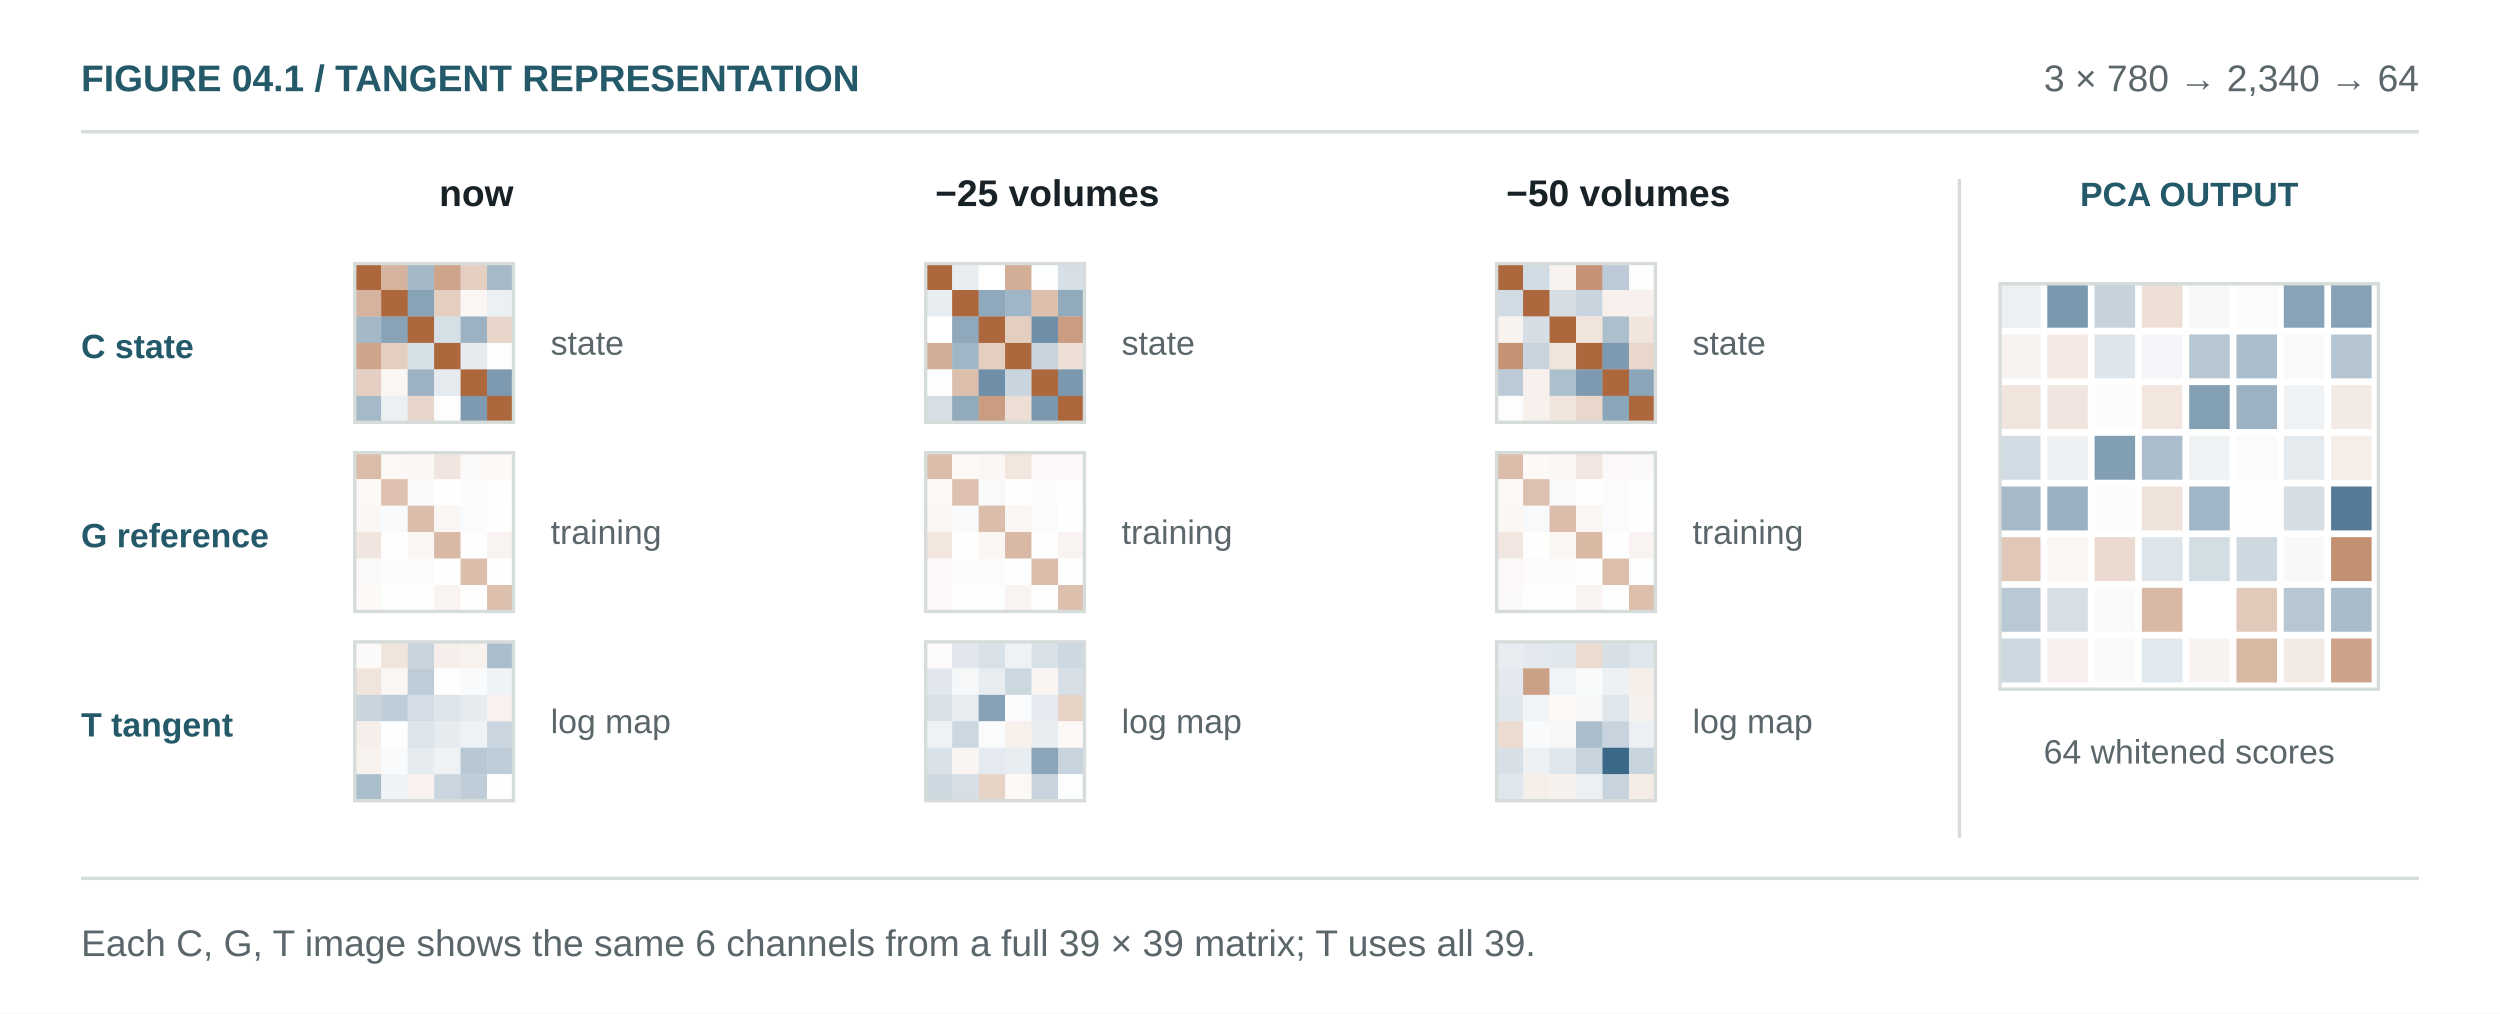
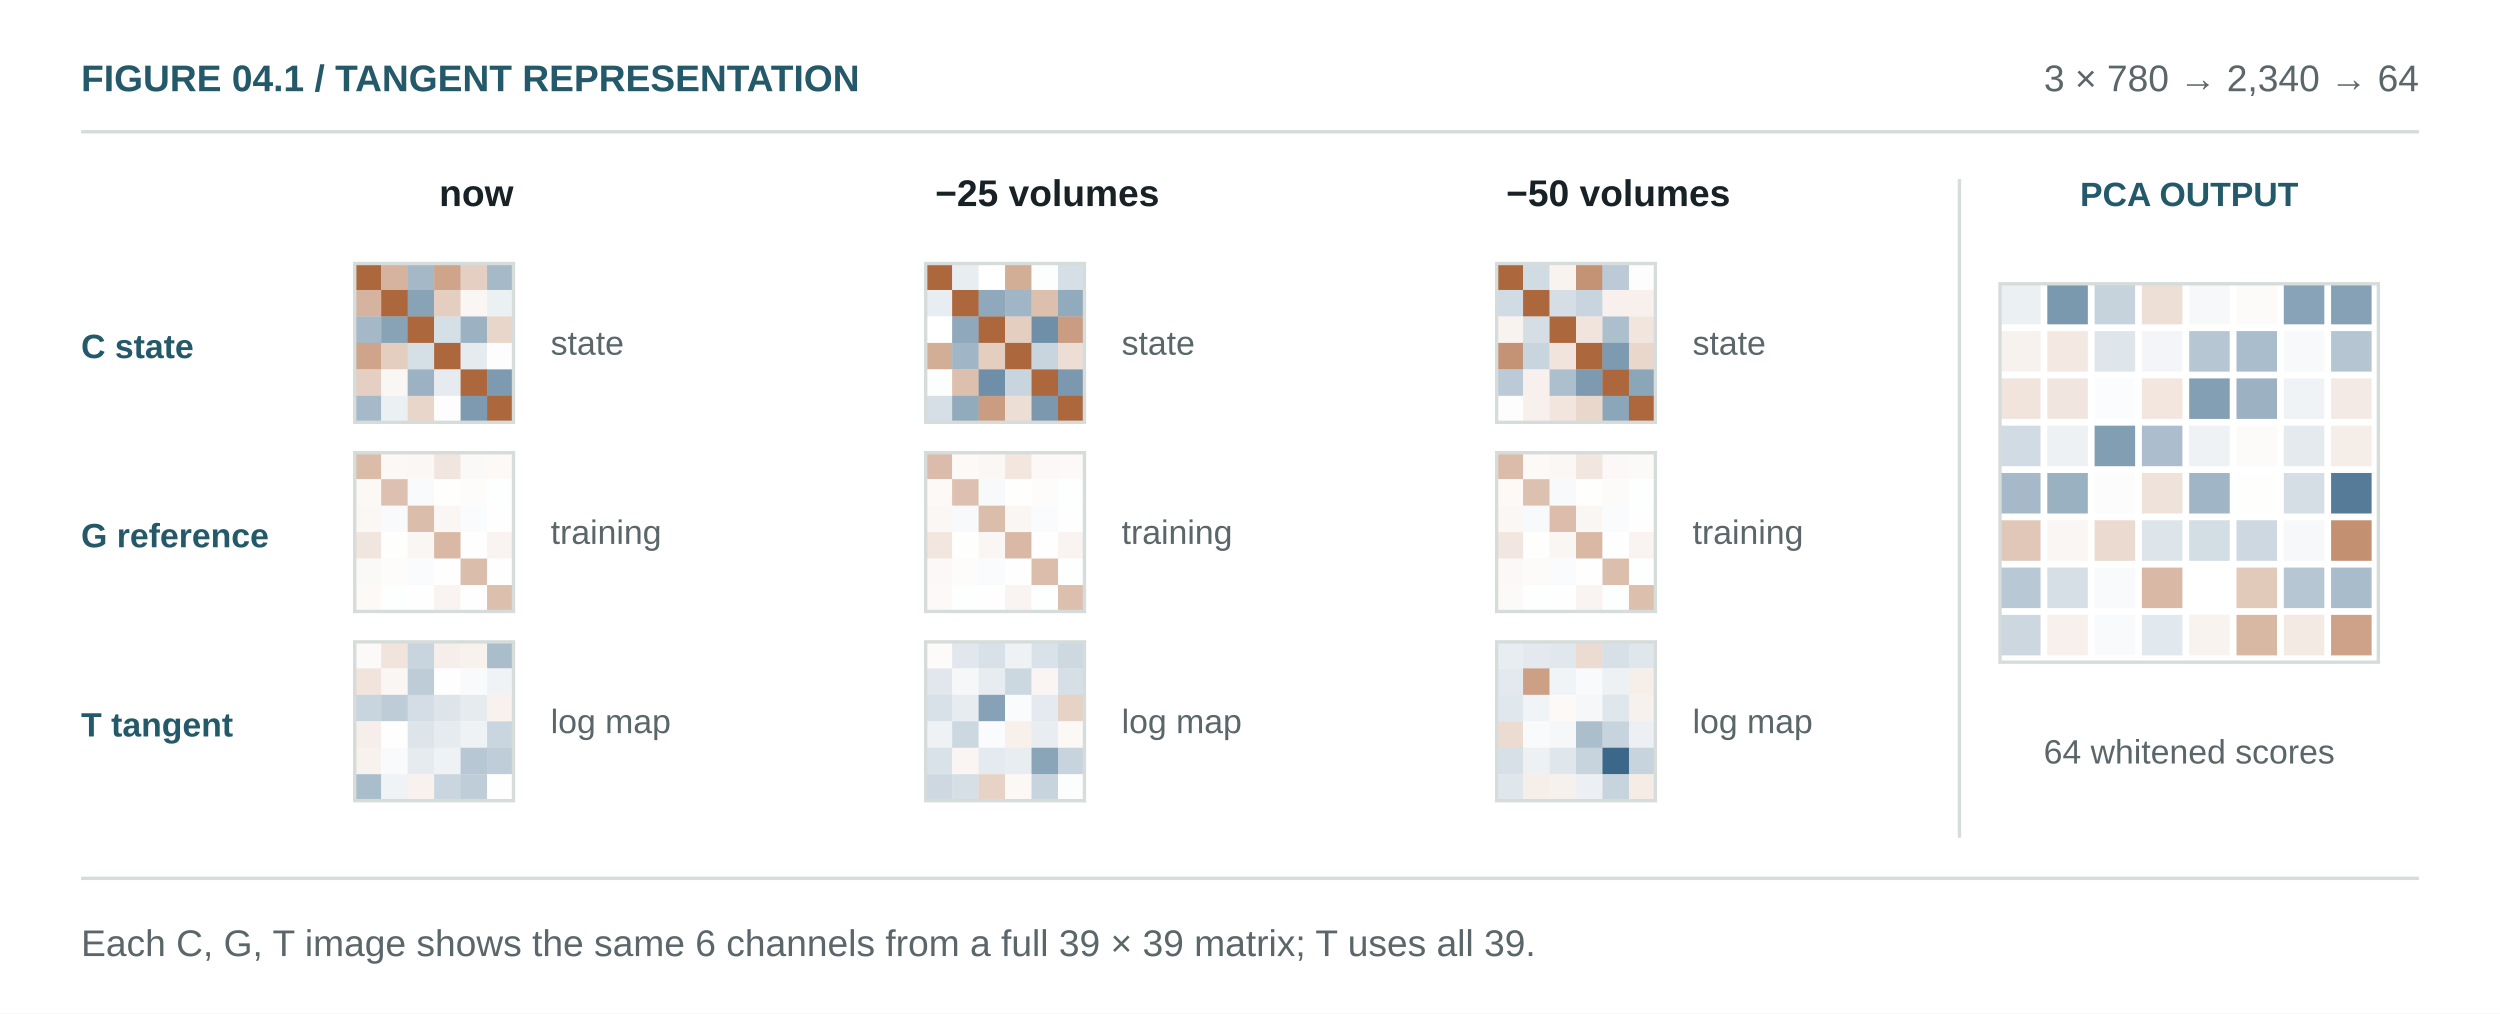
<svg xmlns="http://www.w3.org/2000/svg" width="740" height="300" viewBox="0 0 740 300" role="img" aria-labelledby="title desc">
  <rect width="740" height="300" fill="#ffffff" />
  <text x="24.00" y="27.00" fill="#235969" font-size="11" font-weight="700" text-anchor="start" font-family="-apple-system,BlinkMacSystemFont,Segoe UI,Arial,sans-serif">FIGURE 04.1 / TANGENT REPRESENTATION</text>
  <text x="716.00" y="27.00" fill="#5a6669" font-size="11" font-weight="400" text-anchor="end" font-family="-apple-system,BlinkMacSystemFont,Segoe UI,Arial,sans-serif">3 × 780 → 2,340 → 64</text>
  <line x1="24.00" y1="39.00" x2="716.00" y2="39.00" stroke="#d5dcda" stroke-width="1" opacity="1" />
  <text x="141.00" y="61.00" fill="#172126" font-size="11" font-weight="600" text-anchor="middle" font-family="-apple-system,BlinkMacSystemFont,Segoe UI,Arial,sans-serif">now</text>
  <rect x="105.00" y="78.00" width="7.93" height="7.93" fill="#ad673d" />
  <rect x="112.83" y="78.00" width="7.93" height="7.93" fill="#d6b39e" />
  <rect x="120.67" y="78.00" width="7.93" height="7.93" fill="#a4b8c8" />
  <rect x="128.50" y="78.00" width="7.93" height="7.93" fill="#cea48b" />
  <rect x="136.33" y="78.00" width="7.93" height="7.93" fill="#e5cfc2" />
  <rect x="144.17" y="78.00" width="7.93" height="7.93" fill="#a5b9c8" />
  <rect x="105.00" y="85.83" width="7.93" height="7.93" fill="#d6b39e" />
  <rect x="112.83" y="85.83" width="7.93" height="7.93" fill="#ad673d" />
  <rect x="120.67" y="85.83" width="7.93" height="7.93" fill="#88a2b6" />
  <rect x="128.50" y="85.83" width="7.93" height="7.93" fill="#e4cec0" />
  <rect x="136.33" y="85.83" width="7.93" height="7.93" fill="#faf6f3" />
  <rect x="144.17" y="85.83" width="7.93" height="7.93" fill="#ebf0f3" />
  <rect x="105.00" y="93.67" width="7.93" height="7.93" fill="#a4b8c8" />
  <rect x="112.83" y="93.67" width="7.93" height="7.93" fill="#88a2b6" />
  <rect x="120.67" y="93.67" width="7.93" height="7.93" fill="#ad673d" />
  <rect x="128.50" y="93.67" width="7.93" height="7.93" fill="#d5dfe6" />
  <rect x="136.33" y="93.67" width="7.93" height="7.93" fill="#9cb2c3" />
  <rect x="144.17" y="93.67" width="7.93" height="7.93" fill="#e9d6ca" />
  <rect x="105.00" y="101.50" width="7.93" height="7.93" fill="#cea48b" />
  <rect x="112.83" y="101.50" width="7.93" height="7.93" fill="#e4cec0" />
  <rect x="120.67" y="101.50" width="7.93" height="7.93" fill="#d5dfe6" />
  <rect x="128.50" y="101.50" width="7.93" height="7.93" fill="#ad673d" />
  <rect x="136.33" y="101.50" width="7.93" height="7.93" fill="#e5ebef" />
  <rect x="144.17" y="101.50" width="7.93" height="7.93" fill="#fefdfd" />
  <rect x="105.00" y="109.33" width="7.93" height="7.93" fill="#e5cfc2" />
  <rect x="112.83" y="109.33" width="7.93" height="7.93" fill="#faf6f3" />
  <rect x="120.67" y="109.33" width="7.93" height="7.93" fill="#9cb2c3" />
  <rect x="128.50" y="109.33" width="7.93" height="7.93" fill="#e5ebef" />
  <rect x="136.33" y="109.33" width="7.93" height="7.93" fill="#ad673d" />
  <rect x="144.17" y="109.33" width="7.93" height="7.93" fill="#7d9ab0" />
  <rect x="105.00" y="117.17" width="7.93" height="7.93" fill="#a5b9c8" />
  <rect x="112.83" y="117.17" width="7.93" height="7.93" fill="#ebf0f3" />
  <rect x="120.67" y="117.17" width="7.93" height="7.93" fill="#e9d6ca" />
  <rect x="128.50" y="117.17" width="7.93" height="7.93" fill="#fefdfd" />
  <rect x="136.33" y="117.17" width="7.93" height="7.93" fill="#7d9ab0" />
  <rect x="144.17" y="117.17" width="7.93" height="7.93" fill="#ad673d" />
  <rect x="105.00" y="78.00" width="47.00" height="47.00" fill="none" stroke="#d5dcda" stroke-width="1" />
  <rect x="105.00" y="134.00" width="7.93" height="7.93" fill="#dbbca9" />
  <rect x="112.83" y="134.00" width="7.93" height="7.93" fill="#fbf8f6" />
  <rect x="120.67" y="134.00" width="7.93" height="7.93" fill="#fbf7f5" />
  <rect x="128.50" y="134.00" width="7.93" height="7.93" fill="#f1e6df" />
  <rect x="136.33" y="134.00" width="7.93" height="7.93" fill="#fbf9f7" />
  <rect x="144.17" y="134.00" width="7.93" height="7.93" fill="#fcf9f7" />
  <rect x="105.00" y="141.83" width="7.93" height="7.93" fill="#fbf8f6" />
  <rect x="112.83" y="141.83" width="7.93" height="7.93" fill="#ddc0af" />
  <rect x="120.67" y="141.83" width="7.93" height="7.93" fill="#f8fafb" />
  <rect x="128.50" y="141.83" width="7.93" height="7.93" fill="#fefefd" />
  <rect x="136.33" y="141.83" width="7.93" height="7.93" fill="#fdfcfb" />
  <rect x="144.17" y="141.83" width="7.93" height="7.93" fill="#fdfefe" />
  <rect x="105.00" y="149.67" width="7.93" height="7.93" fill="#fbf7f5" />
  <rect x="112.83" y="149.67" width="7.93" height="7.93" fill="#f8fafb" />
  <rect x="120.67" y="149.67" width="7.93" height="7.93" fill="#dbbdab" />
  <rect x="128.50" y="149.67" width="7.93" height="7.93" fill="#faf6f3" />
  <rect x="136.33" y="149.67" width="7.93" height="7.93" fill="#fafbfc" />
  <rect x="144.17" y="149.67" width="7.93" height="7.93" fill="#fffefe" />
  <rect x="105.00" y="157.50" width="7.93" height="7.93" fill="#f1e6df" />
  <rect x="112.83" y="157.50" width="7.93" height="7.93" fill="#fefefd" />
  <rect x="120.67" y="157.50" width="7.93" height="7.93" fill="#faf6f3" />
  <rect x="128.50" y="157.50" width="7.93" height="7.93" fill="#d9b9a5" />
  <rect x="136.33" y="157.50" width="7.93" height="7.93" fill="#fefefe" />
  <rect x="144.17" y="157.50" width="7.93" height="7.93" fill="#f9f4f1" />
  <rect x="105.00" y="165.33" width="7.93" height="7.93" fill="#fbf9f7" />
  <rect x="112.83" y="165.33" width="7.93" height="7.93" fill="#fdfcfb" />
  <rect x="120.67" y="165.33" width="7.93" height="7.93" fill="#fafbfc" />
  <rect x="128.50" y="165.33" width="7.93" height="7.93" fill="#fefefe" />
  <rect x="136.33" y="165.33" width="7.93" height="7.93" fill="#dbbdab" />
  <rect x="144.17" y="165.33" width="7.93" height="7.93" fill="#fefefe" />
  <rect x="105.00" y="173.17" width="7.93" height="7.93" fill="#fcf9f7" />
  <rect x="112.83" y="173.17" width="7.93" height="7.93" fill="#fdfefe" />
  <rect x="120.67" y="173.17" width="7.93" height="7.93" fill="#fffefe" />
  <rect x="128.50" y="173.17" width="7.93" height="7.93" fill="#f9f4f1" />
  <rect x="136.33" y="173.17" width="7.93" height="7.93" fill="#fefefe" />
  <rect x="144.17" y="173.17" width="7.93" height="7.93" fill="#dcbfad" />
  <rect x="105.00" y="134.00" width="47.00" height="47.00" fill="none" stroke="#d5dcda" stroke-width="1" />
  <rect x="105.00" y="190.00" width="7.93" height="7.93" fill="#fcfaf8" />
  <rect x="112.83" y="190.00" width="7.93" height="7.93" fill="#f0e4dc" />
  <rect x="120.67" y="190.00" width="7.93" height="7.93" fill="#c9d5de" />
  <rect x="128.50" y="190.00" width="7.93" height="7.93" fill="#f6eeea" />
  <rect x="136.33" y="190.00" width="7.93" height="7.93" fill="#f8f2ee" />
  <rect x="144.17" y="190.00" width="7.93" height="7.93" fill="#a9bdcb" />
  <rect x="105.00" y="197.83" width="7.93" height="7.93" fill="#f0e4dc" />
  <rect x="112.83" y="197.83" width="7.93" height="7.93" fill="#faf6f4" />
  <rect x="120.67" y="197.83" width="7.93" height="7.93" fill="#bdccd7" />
  <rect x="128.50" y="197.83" width="7.93" height="7.93" fill="#fefefe" />
  <rect x="136.33" y="197.83" width="7.93" height="7.93" fill="#f9fafb" />
  <rect x="144.17" y="197.83" width="7.93" height="7.93" fill="#f0f3f6" />
  <rect x="105.00" y="205.67" width="7.93" height="7.93" fill="#c9d5de" />
  <rect x="112.83" y="205.67" width="7.93" height="7.93" fill="#bdccd7" />
  <rect x="120.67" y="205.67" width="7.93" height="7.93" fill="#d4dde5" />
  <rect x="128.50" y="205.67" width="7.93" height="7.93" fill="#dde4ea" />
  <rect x="136.33" y="205.67" width="7.93" height="7.93" fill="#e5ebef" />
  <rect x="144.17" y="205.67" width="7.93" height="7.93" fill="#f8f1ed" />
  <rect x="105.00" y="213.50" width="7.93" height="7.93" fill="#f6eeea" />
  <rect x="112.83" y="213.50" width="7.93" height="7.93" fill="#fefefe" />
  <rect x="120.67" y="213.50" width="7.93" height="7.93" fill="#dde4ea" />
  <rect x="128.50" y="213.50" width="7.93" height="7.93" fill="#e6ebf0" />
  <rect x="136.33" y="213.50" width="7.93" height="7.93" fill="#eef2f5" />
  <rect x="144.17" y="213.50" width="7.93" height="7.93" fill="#cad6df" />
  <rect x="105.00" y="221.33" width="7.93" height="7.93" fill="#f8f2ee" />
  <rect x="112.83" y="221.33" width="7.93" height="7.93" fill="#f9fafb" />
  <rect x="120.67" y="221.33" width="7.93" height="7.93" fill="#e5ebef" />
  <rect x="128.50" y="221.33" width="7.93" height="7.93" fill="#eef2f5" />
  <rect x="136.33" y="221.33" width="7.93" height="7.93" fill="#b7c7d3" />
  <rect x="144.17" y="221.33" width="7.93" height="7.93" fill="#bfcdd8" />
  <rect x="105.00" y="229.17" width="7.93" height="7.93" fill="#a9bdcb" />
  <rect x="112.83" y="229.17" width="7.93" height="7.93" fill="#f0f3f6" />
  <rect x="120.67" y="229.17" width="7.93" height="7.93" fill="#f8f1ed" />
  <rect x="128.50" y="229.17" width="7.93" height="7.93" fill="#cad6df" />
  <rect x="136.33" y="229.17" width="7.93" height="7.93" fill="#bfcdd8" />
  <rect x="144.17" y="229.17" width="7.93" height="7.93" fill="#fefeff" />
  <rect x="105.00" y="190.00" width="47.00" height="47.00" fill="none" stroke="#d5dcda" stroke-width="1" />
  <text x="163.00" y="105.00" fill="#5a6669" font-size="10" font-weight="400" text-anchor="start" font-family="-apple-system,BlinkMacSystemFont,Segoe UI,Arial,sans-serif">state</text>
  <text x="163.00" y="161.00" fill="#5a6669" font-size="10" font-weight="400" text-anchor="start" font-family="-apple-system,BlinkMacSystemFont,Segoe UI,Arial,sans-serif">training</text>
  <text x="163.00" y="217.00" fill="#5a6669" font-size="10" font-weight="400" text-anchor="start" font-family="-apple-system,BlinkMacSystemFont,Segoe UI,Arial,sans-serif">log map</text>
  <text x="310.00" y="61.00" fill="#172126" font-size="11" font-weight="600" text-anchor="middle" font-family="-apple-system,BlinkMacSystemFont,Segoe UI,Arial,sans-serif">−25 volumes</text>
  <rect x="274.00" y="78.00" width="7.93" height="7.93" fill="#ad673d" />
  <rect x="281.83" y="78.00" width="7.93" height="7.93" fill="#e8edf1" />
  <rect x="289.67" y="78.00" width="7.93" height="7.93" fill="#ffffff" />
  <rect x="297.50" y="78.00" width="7.93" height="7.93" fill="#d3ae97" />
  <rect x="305.33" y="78.00" width="7.93" height="7.93" fill="#fcfdfd" />
  <rect x="313.17" y="78.00" width="7.93" height="7.93" fill="#d6dfe6" />
  <rect x="274.00" y="85.83" width="7.93" height="7.93" fill="#e8edf1" />
  <rect x="281.83" y="85.83" width="7.93" height="7.93" fill="#ad673d" />
  <rect x="289.67" y="85.83" width="7.93" height="7.93" fill="#8fa8bb" />
  <rect x="297.50" y="85.83" width="7.93" height="7.93" fill="#a0b6c6" />
  <rect x="305.33" y="85.83" width="7.93" height="7.93" fill="#ddbfae" />
  <rect x="313.17" y="85.83" width="7.93" height="7.93" fill="#91aabc" />
  <rect x="274.00" y="93.67" width="7.93" height="7.93" fill="#ffffff" />
  <rect x="281.83" y="93.67" width="7.93" height="7.93" fill="#8fa8bb" />
  <rect x="289.67" y="93.67" width="7.93" height="7.93" fill="#ad673d" />
  <rect x="297.50" y="93.67" width="7.93" height="7.93" fill="#e4cec0" />
  <rect x="305.33" y="93.67" width="7.93" height="7.93" fill="#6e8fa7" />
  <rect x="313.17" y="93.67" width="7.93" height="7.93" fill="#ca9c81" />
  <rect x="274.00" y="101.50" width="7.93" height="7.93" fill="#d3ae97" />
  <rect x="281.83" y="101.50" width="7.93" height="7.93" fill="#a0b6c6" />
  <rect x="289.67" y="101.50" width="7.93" height="7.93" fill="#e4cec0" />
  <rect x="297.50" y="101.50" width="7.93" height="7.93" fill="#ad673d" />
  <rect x="305.33" y="101.50" width="7.93" height="7.93" fill="#c9d5de" />
  <rect x="313.17" y="101.50" width="7.93" height="7.93" fill="#edded5" />
  <rect x="274.00" y="109.33" width="7.93" height="7.93" fill="#fcfdfd" />
  <rect x="281.83" y="109.33" width="7.93" height="7.93" fill="#ddbfae" />
  <rect x="289.67" y="109.33" width="7.93" height="7.93" fill="#6e8fa7" />
  <rect x="297.50" y="109.33" width="7.93" height="7.93" fill="#c9d5de" />
  <rect x="305.33" y="109.33" width="7.93" height="7.93" fill="#ad673d" />
  <rect x="313.17" y="109.33" width="7.93" height="7.93" fill="#7b98af" />
  <rect x="274.00" y="117.17" width="7.93" height="7.93" fill="#d6dfe6" />
  <rect x="281.83" y="117.17" width="7.93" height="7.93" fill="#91aabc" />
  <rect x="289.67" y="117.17" width="7.93" height="7.93" fill="#ca9c81" />
  <rect x="297.50" y="117.17" width="7.93" height="7.93" fill="#edded5" />
  <rect x="305.33" y="117.17" width="7.93" height="7.93" fill="#7b98af" />
  <rect x="313.17" y="117.17" width="7.93" height="7.93" fill="#ad673d" />
  <rect x="274.00" y="78.00" width="47.00" height="47.00" fill="none" stroke="#d5dcda" stroke-width="1" />
  <rect x="274.00" y="134.00" width="7.93" height="7.93" fill="#dbbcaa" />
  <rect x="281.83" y="134.00" width="7.93" height="7.93" fill="#fcf9f7" />
  <rect x="289.67" y="134.00" width="7.93" height="7.93" fill="#fbf7f5" />
  <rect x="297.50" y="134.00" width="7.93" height="7.93" fill="#f2e6df" />
  <rect x="305.33" y="134.00" width="7.93" height="7.93" fill="#fbf8f7" />
  <rect x="313.17" y="134.00" width="7.93" height="7.93" fill="#fcf9f8" />
  <rect x="274.00" y="141.83" width="7.93" height="7.93" fill="#fcf9f7" />
  <rect x="281.83" y="141.83" width="7.93" height="7.93" fill="#ddc0af" />
  <rect x="289.67" y="141.83" width="7.93" height="7.93" fill="#f8f9fb" />
  <rect x="297.50" y="141.83" width="7.93" height="7.93" fill="#fefefd" />
  <rect x="305.33" y="141.83" width="7.93" height="7.93" fill="#fdfcfb" />
  <rect x="313.17" y="141.83" width="7.93" height="7.93" fill="#fdfefe" />
  <rect x="274.00" y="149.67" width="7.93" height="7.93" fill="#fbf7f5" />
  <rect x="281.83" y="149.67" width="7.93" height="7.93" fill="#f8f9fb" />
  <rect x="289.67" y="149.67" width="7.93" height="7.93" fill="#dbbdab" />
  <rect x="297.50" y="149.67" width="7.93" height="7.93" fill="#faf6f3" />
  <rect x="305.33" y="149.67" width="7.93" height="7.93" fill="#fafbfc" />
  <rect x="313.17" y="149.67" width="7.93" height="7.93" fill="#fffefe" />
  <rect x="274.00" y="157.50" width="7.93" height="7.93" fill="#f2e6df" />
  <rect x="281.83" y="157.50" width="7.93" height="7.93" fill="#fefefd" />
  <rect x="289.67" y="157.50" width="7.93" height="7.93" fill="#faf6f3" />
  <rect x="297.50" y="157.50" width="7.93" height="7.93" fill="#d9b8a5" />
  <rect x="305.33" y="157.50" width="7.93" height="7.93" fill="#fefefe" />
  <rect x="313.17" y="157.50" width="7.93" height="7.93" fill="#f9f4f1" />
  <rect x="274.00" y="165.33" width="7.93" height="7.93" fill="#fbf8f7" />
  <rect x="281.83" y="165.33" width="7.93" height="7.93" fill="#fdfcfb" />
  <rect x="289.67" y="165.33" width="7.93" height="7.93" fill="#fafbfc" />
  <rect x="297.50" y="165.33" width="7.93" height="7.93" fill="#fefefe" />
  <rect x="305.33" y="165.33" width="7.93" height="7.93" fill="#dcbdab" />
  <rect x="313.17" y="165.33" width="7.93" height="7.93" fill="#fdfefe" />
  <rect x="274.00" y="173.17" width="7.93" height="7.93" fill="#fcf9f8" />
  <rect x="281.83" y="173.17" width="7.93" height="7.93" fill="#fdfefe" />
  <rect x="289.67" y="173.17" width="7.93" height="7.93" fill="#fffefe" />
  <rect x="297.50" y="173.17" width="7.93" height="7.93" fill="#f9f4f1" />
  <rect x="305.33" y="173.17" width="7.93" height="7.93" fill="#fdfefe" />
  <rect x="313.17" y="173.17" width="7.93" height="7.93" fill="#dcbfad" />
  <rect x="274.00" y="134.00" width="47.00" height="47.00" fill="none" stroke="#d5dcda" stroke-width="1" />
  <rect x="274.00" y="190.00" width="7.93" height="7.93" fill="#fdfbfa" />
  <rect x="281.83" y="190.00" width="7.93" height="7.93" fill="#e1e7ed" />
  <rect x="289.67" y="190.00" width="7.93" height="7.93" fill="#d9e1e8" />
  <rect x="297.50" y="190.00" width="7.93" height="7.93" fill="#eff2f5" />
  <rect x="305.33" y="190.00" width="7.93" height="7.93" fill="#d9e2e8" />
  <rect x="313.17" y="190.00" width="7.93" height="7.93" fill="#cdd8e1" />
  <rect x="274.00" y="197.83" width="7.93" height="7.93" fill="#e1e7ed" />
  <rect x="281.83" y="197.83" width="7.93" height="7.93" fill="#f5f7f9" />
  <rect x="289.67" y="197.83" width="7.93" height="7.93" fill="#e6ecf0" />
  <rect x="297.50" y="197.83" width="7.93" height="7.93" fill="#ccd8e0" />
  <rect x="305.33" y="197.83" width="7.93" height="7.93" fill="#faf5f3" />
  <rect x="313.17" y="197.83" width="7.93" height="7.93" fill="#d6dfe6" />
  <rect x="274.00" y="205.67" width="7.93" height="7.93" fill="#d9e1e8" />
  <rect x="281.83" y="205.67" width="7.93" height="7.93" fill="#e6ecf0" />
  <rect x="289.67" y="205.67" width="7.93" height="7.93" fill="#87a2b6" />
  <rect x="297.50" y="205.67" width="7.93" height="7.93" fill="#fafbfc" />
  <rect x="305.33" y="205.67" width="7.93" height="7.93" fill="#e4eaef" />
  <rect x="313.17" y="205.67" width="7.93" height="7.93" fill="#e7d2c6" />
  <rect x="274.00" y="213.50" width="7.93" height="7.93" fill="#eff2f5" />
  <rect x="281.83" y="213.50" width="7.93" height="7.93" fill="#ccd8e0" />
  <rect x="289.67" y="213.50" width="7.93" height="7.93" fill="#fafbfc" />
  <rect x="297.50" y="213.50" width="7.93" height="7.93" fill="#f7f0eb" />
  <rect x="305.33" y="213.50" width="7.93" height="7.93" fill="#e8edf1" />
  <rect x="313.17" y="213.50" width="7.93" height="7.93" fill="#fbf8f6" />
  <rect x="274.00" y="221.33" width="7.93" height="7.93" fill="#d9e2e8" />
  <rect x="281.83" y="221.33" width="7.93" height="7.93" fill="#faf5f3" />
  <rect x="289.67" y="221.33" width="7.93" height="7.93" fill="#e4eaef" />
  <rect x="297.50" y="221.33" width="7.93" height="7.93" fill="#e8edf1" />
  <rect x="305.33" y="221.33" width="7.93" height="7.93" fill="#8aa4b8" />
  <rect x="313.17" y="221.33" width="7.93" height="7.93" fill="#c7d3dd" />
  <rect x="274.00" y="229.17" width="7.93" height="7.93" fill="#cdd8e1" />
  <rect x="281.83" y="229.17" width="7.93" height="7.93" fill="#d6dfe6" />
  <rect x="289.67" y="229.17" width="7.93" height="7.93" fill="#e7d2c6" />
  <rect x="297.50" y="229.17" width="7.93" height="7.93" fill="#fbf8f6" />
  <rect x="305.33" y="229.17" width="7.93" height="7.93" fill="#c7d3dd" />
  <rect x="313.17" y="229.17" width="7.93" height="7.93" fill="#fcfdfd" />
  <rect x="274.00" y="190.00" width="47.00" height="47.00" fill="none" stroke="#d5dcda" stroke-width="1" />
  <text x="332.00" y="105.00" fill="#5a6669" font-size="10" font-weight="400" text-anchor="start" font-family="-apple-system,BlinkMacSystemFont,Segoe UI,Arial,sans-serif">state</text>
  <text x="332.00" y="161.00" fill="#5a6669" font-size="10" font-weight="400" text-anchor="start" font-family="-apple-system,BlinkMacSystemFont,Segoe UI,Arial,sans-serif">training</text>
  <text x="332.00" y="217.00" fill="#5a6669" font-size="10" font-weight="400" text-anchor="start" font-family="-apple-system,BlinkMacSystemFont,Segoe UI,Arial,sans-serif">log map</text>
  <text x="479.00" y="61.00" fill="#172126" font-size="11" font-weight="600" text-anchor="middle" font-family="-apple-system,BlinkMacSystemFont,Segoe UI,Arial,sans-serif">−50 volumes</text>
  <rect x="443.00" y="78.00" width="7.93" height="7.93" fill="#ad673d" />
  <rect x="450.83" y="78.00" width="7.93" height="7.93" fill="#d1dbe3" />
  <rect x="458.67" y="78.00" width="7.93" height="7.93" fill="#f9f3f0" />
  <rect x="466.50" y="78.00" width="7.93" height="7.93" fill="#c49274" />
  <rect x="474.33" y="78.00" width="7.93" height="7.93" fill="#bbcad6" />
  <rect x="482.17" y="78.00" width="7.93" height="7.93" fill="#fdfdfe" />
  <rect x="443.00" y="85.83" width="7.93" height="7.93" fill="#d1dbe3" />
  <rect x="450.83" y="85.83" width="7.93" height="7.93" fill="#ad673d" />
  <rect x="458.67" y="85.83" width="7.93" height="7.93" fill="#d5dee5" />
  <rect x="466.50" y="85.83" width="7.93" height="7.93" fill="#c9d5de" />
  <rect x="474.33" y="85.83" width="7.93" height="7.93" fill="#f7f0ec" />
  <rect x="482.17" y="85.83" width="7.93" height="7.93" fill="#f7f0ec" />
  <rect x="443.00" y="93.67" width="7.93" height="7.93" fill="#f9f3f0" />
  <rect x="450.83" y="93.67" width="7.93" height="7.93" fill="#d5dee5" />
  <rect x="458.67" y="93.67" width="7.93" height="7.93" fill="#ad673d" />
  <rect x="466.50" y="93.67" width="7.93" height="7.93" fill="#f1e4dd" />
  <rect x="474.33" y="93.67" width="7.93" height="7.93" fill="#acbfcd" />
  <rect x="482.17" y="93.67" width="7.93" height="7.93" fill="#f1e5de" />
  <rect x="443.00" y="101.50" width="7.93" height="7.93" fill="#c49274" />
  <rect x="450.83" y="101.50" width="7.93" height="7.93" fill="#c9d5de" />
  <rect x="458.67" y="101.50" width="7.93" height="7.93" fill="#f1e4dd" />
  <rect x="466.50" y="101.50" width="7.93" height="7.93" fill="#ad673d" />
  <rect x="474.33" y="101.50" width="7.93" height="7.93" fill="#7d9ab0" />
  <rect x="482.17" y="101.50" width="7.93" height="7.93" fill="#e9d7cb" />
  <rect x="443.00" y="109.33" width="7.93" height="7.93" fill="#bbcad6" />
  <rect x="450.83" y="109.33" width="7.93" height="7.93" fill="#f7f0ec" />
  <rect x="458.67" y="109.33" width="7.93" height="7.93" fill="#acbfcd" />
  <rect x="466.50" y="109.33" width="7.93" height="7.93" fill="#7d9ab0" />
  <rect x="474.33" y="109.33" width="7.93" height="7.93" fill="#ad673d" />
  <rect x="482.17" y="109.33" width="7.93" height="7.93" fill="#8ba5b9" />
  <rect x="443.00" y="117.17" width="7.93" height="7.93" fill="#fdfdfe" />
  <rect x="450.83" y="117.17" width="7.93" height="7.93" fill="#f7f0ec" />
  <rect x="458.67" y="117.17" width="7.93" height="7.93" fill="#f1e5de" />
  <rect x="466.50" y="117.17" width="7.93" height="7.93" fill="#e9d7cb" />
  <rect x="474.33" y="117.17" width="7.93" height="7.93" fill="#8ba5b9" />
  <rect x="482.17" y="117.17" width="7.93" height="7.93" fill="#ad673d" />
  <rect x="443.00" y="78.00" width="47.00" height="47.00" fill="none" stroke="#d5dcda" stroke-width="1" />
  <rect x="443.00" y="134.00" width="7.93" height="7.93" fill="#dbbcaa" />
  <rect x="450.83" y="134.00" width="7.93" height="7.93" fill="#fcf9f7" />
  <rect x="458.67" y="134.00" width="7.93" height="7.93" fill="#fbf7f5" />
  <rect x="466.50" y="134.00" width="7.93" height="7.93" fill="#f2e7e0" />
  <rect x="474.33" y="134.00" width="7.93" height="7.93" fill="#fbf8f7" />
  <rect x="482.17" y="134.00" width="7.93" height="7.93" fill="#fcfaf8" />
  <rect x="443.00" y="141.83" width="7.93" height="7.93" fill="#fcf9f7" />
  <rect x="450.83" y="141.83" width="7.93" height="7.93" fill="#ddc1b0" />
  <rect x="458.67" y="141.83" width="7.93" height="7.93" fill="#f7f9fa" />
  <rect x="466.50" y="141.83" width="7.93" height="7.93" fill="#fefefd" />
  <rect x="474.33" y="141.83" width="7.93" height="7.93" fill="#fdfbfa" />
  <rect x="482.17" y="141.83" width="7.93" height="7.93" fill="#fdfefe" />
  <rect x="443.00" y="149.67" width="7.93" height="7.93" fill="#fbf7f5" />
  <rect x="450.83" y="149.67" width="7.93" height="7.93" fill="#f7f9fa" />
  <rect x="458.67" y="149.67" width="7.93" height="7.93" fill="#dcbdab" />
  <rect x="466.50" y="149.67" width="7.93" height="7.93" fill="#faf6f4" />
  <rect x="474.33" y="149.67" width="7.93" height="7.93" fill="#fafbfc" />
  <rect x="482.17" y="149.67" width="7.93" height="7.93" fill="#fffefe" />
  <rect x="443.00" y="157.50" width="7.93" height="7.93" fill="#f2e7e0" />
  <rect x="450.83" y="157.50" width="7.93" height="7.93" fill="#fefefd" />
  <rect x="458.67" y="157.50" width="7.93" height="7.93" fill="#faf6f4" />
  <rect x="466.50" y="157.50" width="7.93" height="7.93" fill="#d9b8a4" />
  <rect x="474.33" y="157.50" width="7.93" height="7.93" fill="#fffefe" />
  <rect x="482.17" y="157.50" width="7.93" height="7.93" fill="#f9f4f1" />
  <rect x="443.00" y="165.33" width="7.93" height="7.93" fill="#fbf8f7" />
  <rect x="450.83" y="165.33" width="7.93" height="7.93" fill="#fdfbfa" />
  <rect x="458.67" y="165.33" width="7.93" height="7.93" fill="#fafbfc" />
  <rect x="466.50" y="165.33" width="7.93" height="7.93" fill="#fffefe" />
  <rect x="474.33" y="165.33" width="7.93" height="7.93" fill="#dcbeac" />
  <rect x="482.17" y="165.33" width="7.93" height="7.93" fill="#fdfefe" />
  <rect x="443.00" y="173.17" width="7.93" height="7.93" fill="#fcfaf8" />
  <rect x="450.83" y="173.17" width="7.93" height="7.93" fill="#fdfefe" />
  <rect x="458.67" y="173.17" width="7.93" height="7.93" fill="#fffefe" />
  <rect x="466.50" y="173.17" width="7.93" height="7.93" fill="#f9f4f1" />
  <rect x="474.33" y="173.17" width="7.93" height="7.93" fill="#fdfefe" />
  <rect x="482.17" y="173.17" width="7.93" height="7.93" fill="#ddbfae" />
  <rect x="443.00" y="134.00" width="47.00" height="47.00" fill="none" stroke="#d5dcda" stroke-width="1" />
  <rect x="443.00" y="190.00" width="7.93" height="7.93" fill="#e8edf1" />
  <rect x="450.83" y="190.00" width="7.93" height="7.93" fill="#e3e9ee" />
  <rect x="458.67" y="190.00" width="7.93" height="7.93" fill="#e1e8ed" />
  <rect x="466.50" y="190.00" width="7.93" height="7.93" fill="#ebdbd0" />
  <rect x="474.33" y="190.00" width="7.93" height="7.93" fill="#d7e0e7" />
  <rect x="482.17" y="190.00" width="7.93" height="7.93" fill="#e0e7ec" />
  <rect x="443.00" y="197.83" width="7.93" height="7.93" fill="#e3e9ee" />
  <rect x="450.83" y="197.83" width="7.93" height="7.93" fill="#cca085" />
  <rect x="458.67" y="197.83" width="7.93" height="7.93" fill="#f0f4f6" />
  <rect x="466.50" y="197.83" width="7.93" height="7.93" fill="#f8fafb" />
  <rect x="474.33" y="197.83" width="7.93" height="7.93" fill="#edf1f4" />
  <rect x="482.17" y="197.83" width="7.93" height="7.93" fill="#f6eee9" />
  <rect x="443.00" y="205.67" width="7.93" height="7.93" fill="#e1e8ed" />
  <rect x="450.83" y="205.67" width="7.93" height="7.93" fill="#f0f4f6" />
  <rect x="458.67" y="205.67" width="7.93" height="7.93" fill="#fcf9f7" />
  <rect x="466.50" y="205.67" width="7.93" height="7.93" fill="#f5f7f9" />
  <rect x="474.33" y="205.67" width="7.93" height="7.93" fill="#e0e7ec" />
  <rect x="482.17" y="205.67" width="7.93" height="7.93" fill="#f7f1ed" />
  <rect x="443.00" y="213.50" width="7.93" height="7.93" fill="#ebdbd0" />
  <rect x="450.83" y="213.50" width="7.93" height="7.93" fill="#f8fafb" />
  <rect x="458.67" y="213.50" width="7.93" height="7.93" fill="#f5f7f9" />
  <rect x="466.50" y="213.50" width="7.93" height="7.93" fill="#abbecc" />
  <rect x="474.33" y="213.50" width="7.93" height="7.93" fill="#c7d4dd" />
  <rect x="482.17" y="213.50" width="7.93" height="7.93" fill="#ecf0f4" />
  <rect x="443.00" y="221.33" width="7.93" height="7.93" fill="#d7e0e7" />
  <rect x="450.83" y="221.33" width="7.93" height="7.93" fill="#edf1f4" />
  <rect x="458.67" y="221.33" width="7.93" height="7.93" fill="#e0e7ec" />
  <rect x="466.50" y="221.33" width="7.93" height="7.93" fill="#c7d4dd" />
  <rect x="474.33" y="221.33" width="7.93" height="7.93" fill="#3b6788" />
  <rect x="482.17" y="221.33" width="7.93" height="7.93" fill="#c7d3dd" />
  <rect x="443.00" y="229.17" width="7.93" height="7.93" fill="#e0e7ec" />
  <rect x="450.83" y="229.17" width="7.93" height="7.93" fill="#f6eee9" />
  <rect x="458.67" y="229.17" width="7.93" height="7.93" fill="#f7f1ed" />
  <rect x="466.50" y="229.17" width="7.93" height="7.93" fill="#ecf0f4" />
  <rect x="474.33" y="229.17" width="7.93" height="7.93" fill="#c7d3dd" />
  <rect x="482.17" y="229.17" width="7.93" height="7.93" fill="#f5ece6" />
  <rect x="443.00" y="190.00" width="47.00" height="47.00" fill="none" stroke="#d5dcda" stroke-width="1" />
  <text x="501.00" y="105.00" fill="#5a6669" font-size="10" font-weight="400" text-anchor="start" font-family="-apple-system,BlinkMacSystemFont,Segoe UI,Arial,sans-serif">state</text>
  <text x="501.00" y="161.00" fill="#5a6669" font-size="10" font-weight="400" text-anchor="start" font-family="-apple-system,BlinkMacSystemFont,Segoe UI,Arial,sans-serif">training</text>
  <text x="501.00" y="217.00" fill="#5a6669" font-size="10" font-weight="400" text-anchor="start" font-family="-apple-system,BlinkMacSystemFont,Segoe UI,Arial,sans-serif">log map</text>
  <text x="24.00" y="106.00" fill="#235969" font-size="10" font-weight="600" text-anchor="start" font-family="-apple-system,BlinkMacSystemFont,Segoe UI,Arial,sans-serif">C state</text>
  <text x="24.00" y="162.00" fill="#235969" font-size="10" font-weight="600" text-anchor="start" font-family="-apple-system,BlinkMacSystemFont,Segoe UI,Arial,sans-serif">G reference</text>
  <text x="24.00" y="218.00" fill="#235969" font-size="10" font-weight="600" text-anchor="start" font-family="-apple-system,BlinkMacSystemFont,Segoe UI,Arial,sans-serif">T tangent</text>
  <line x1="580.00" y1="53.00" x2="580.00" y2="248.00" stroke="#d5dcda" stroke-width="1" opacity="1" />
  <text x="648.00" y="61.00" fill="#235969" font-size="10" font-weight="700" text-anchor="middle" font-family="-apple-system,BlinkMacSystemFont,Segoe UI,Arial,sans-serif">PCA OUTPUT</text>
-   <rect x="592.00" y="84.00" width="12.00" height="13.00" fill="#ebf0f3" />
-   <rect x="606.00" y="84.00" width="12.00" height="13.00" fill="#7a98ae" />
-   <rect x="620.00" y="84.00" width="12.00" height="13.00" fill="#c6d3dc" />
-   <rect x="634.00" y="84.00" width="12.00" height="13.00" fill="#eedfd6" />
-   <rect x="648.00" y="84.00" width="12.00" height="13.00" fill="#f7f8fa" />
-   <rect x="662.00" y="84.00" width="12.00" height="13.00" fill="#fdfbfa" />
-   <rect x="676.00" y="84.00" width="12.00" height="13.00" fill="#88a2b7" />
-   <rect x="690.00" y="84.00" width="12.00" height="13.00" fill="#86a1b5" />
-   <rect x="592.00" y="99.00" width="12.00" height="13.00" fill="#f8f2ee" />
-   <rect x="606.00" y="99.00" width="12.00" height="13.00" fill="#f3e8e2" />
-   <rect x="620.00" y="99.00" width="12.00" height="13.00" fill="#dfe6eb" />
-   <rect x="634.00" y="99.00" width="12.00" height="13.00" fill="#f3f5f8" />
-   <rect x="648.00" y="99.00" width="12.00" height="13.00" fill="#b6c6d3" />
-   <rect x="662.00" y="99.00" width="12.00" height="13.00" fill="#aabdcc" />
-   <rect x="676.00" y="99.00" width="12.00" height="13.00" fill="#f8f9fb" />
-   <rect x="690.00" y="99.00" width="12.00" height="13.00" fill="#b5c6d2" />
-   <rect x="592.00" y="114.00" width="12.00" height="13.00" fill="#f1e4dd" />
-   <rect x="606.00" y="114.00" width="12.00" height="13.00" fill="#f1e6df" />
-   <rect x="620.00" y="114.00" width="12.00" height="13.00" fill="#fbfcfd" />
-   <rect x="634.00" y="114.00" width="12.00" height="13.00" fill="#f2e6df" />
-   <rect x="648.00" y="114.00" width="12.00" height="13.00" fill="#839fb4" />
-   <rect x="662.00" y="114.00" width="12.00" height="13.00" fill="#9cb2c3" />
-   <rect x="676.00" y="114.00" width="12.00" height="13.00" fill="#eff3f5" />
-   <rect x="690.00" y="114.00" width="12.00" height="13.00" fill="#f4eae5" />
-   <rect x="592.00" y="129.00" width="12.00" height="13.00" fill="#d0dbe3" />
-   <rect x="606.00" y="129.00" width="12.00" height="13.00" fill="#edf1f4" />
-   <rect x="620.00" y="129.00" width="12.00" height="13.00" fill="#829eb3" />
-   <rect x="634.00" y="129.00" width="12.00" height="13.00" fill="#acbecd" />
-   <rect x="648.00" y="129.00" width="12.00" height="13.00" fill="#eef2f5" />
-   <rect x="662.00" y="129.00" width="12.00" height="13.00" fill="#fdfbfa" />
-   <rect x="676.00" y="129.00" width="12.00" height="13.00" fill="#e4eaee" />
-   <rect x="690.00" y="129.00" width="12.00" height="13.00" fill="#f5ede8" />
-   <rect x="592.00" y="144.00" width="12.00" height="13.00" fill="#a5b9c8" />
-   <rect x="606.00" y="144.00" width="12.00" height="13.00" fill="#9ab1c2" />
-   <rect x="620.00" y="144.00" width="12.00" height="13.00" fill="#fcfcfd" />
-   <rect x="634.00" y="144.00" width="12.00" height="13.00" fill="#efe2da" />
-   <rect x="648.00" y="144.00" width="12.00" height="13.00" fill="#a0b5c5" />
-   <rect x="662.00" y="144.00" width="12.00" height="13.00" fill="#fefefd" />
-   <rect x="676.00" y="144.00" width="12.00" height="13.00" fill="#d5dee5" />
-   <rect x="690.00" y="144.00" width="12.00" height="13.00" fill="#567b98" />
-   <rect x="592.00" y="159.00" width="12.00" height="13.00" fill="#e1c7b8" />
-   <rect x="606.00" y="159.00" width="12.00" height="13.00" fill="#faf6f3" />
-   <rect x="620.00" y="159.00" width="12.00" height="13.00" fill="#ebdad0" />
-   <rect x="634.00" y="159.00" width="12.00" height="13.00" fill="#dde5eb" />
-   <rect x="648.00" y="159.00" width="12.00" height="13.00" fill="#d3dde4" />
-   <rect x="662.00" y="159.00" width="12.00" height="13.00" fill="#cdd8e1" />
-   <rect x="676.00" y="159.00" width="12.00" height="13.00" fill="#f6f8fa" />
-   <rect x="690.00" y="159.00" width="12.00" height="13.00" fill="#c39072" />
-   <rect x="592.00" y="174.00" width="12.00" height="13.00" fill="#b8c8d4" />
-   <rect x="606.00" y="174.00" width="12.00" height="13.00" fill="#d6dfe6" />
-   <rect x="620.00" y="174.00" width="12.00" height="13.00" fill="#f9fafb" />
-   <rect x="634.00" y="174.00" width="12.00" height="13.00" fill="#d9b9a6" />
-   <rect x="648.00" y="174.00" width="12.00" height="13.00" fill="#ffffff" />
-   <rect x="662.00" y="174.00" width="12.00" height="13.00" fill="#e2cabb" />
-   <rect x="676.00" y="174.00" width="12.00" height="13.00" fill="#b6c6d2" />
-   <rect x="690.00" y="174.00" width="12.00" height="13.00" fill="#a9bccb" />
-   <rect x="592.00" y="189.00" width="12.00" height="13.00" fill="#ccd7e0" />
-   <rect x="606.00" y="189.00" width="12.00" height="13.00" fill="#f7f0ec" />
-   <rect x="620.00" y="189.00" width="12.00" height="13.00" fill="#f9fafb" />
-   <rect x="634.00" y="189.00" width="12.00" height="13.00" fill="#e2e9ee" />
-   <rect x="648.00" y="189.00" width="12.00" height="13.00" fill="#f9f3f0" />
-   <rect x="662.00" y="189.00" width="12.00" height="13.00" fill="#d8b7a3" />
-   <rect x="676.00" y="189.00" width="12.00" height="13.00" fill="#f4eae4" />
-   <rect x="690.00" y="189.00" width="12.00" height="13.00" fill="#cda288" />
-   <rect x="592.00" y="84.00" width="112.00" height="120.00" fill="none" stroke="#d5dcda" stroke-width="1" />
+   <rect x="592.00" y="84.00" width="12.00" height="12.00" fill="#ebf0f3" />
+   <rect x="606.00" y="84.00" width="12.00" height="12.00" fill="#7a98ae" />
+   <rect x="620.00" y="84.00" width="12.00" height="12.00" fill="#c6d3dc" />
+   <rect x="634.00" y="84.00" width="12.00" height="12.00" fill="#eedfd6" />
+   <rect x="648.00" y="84.00" width="12.00" height="12.00" fill="#f7f8fa" />
+   <rect x="662.00" y="84.00" width="12.00" height="12.00" fill="#fdfbfa" />
+   <rect x="676.00" y="84.00" width="12.00" height="12.00" fill="#88a2b7" />
+   <rect x="690.00" y="84.00" width="12.00" height="12.00" fill="#86a1b5" />
+   <rect x="592.00" y="98.00" width="12.00" height="12.00" fill="#f8f2ee" />
+   <rect x="606.00" y="98.00" width="12.00" height="12.00" fill="#f3e8e2" />
+   <rect x="620.00" y="98.00" width="12.00" height="12.00" fill="#dfe6eb" />
+   <rect x="634.00" y="98.00" width="12.00" height="12.00" fill="#f3f5f8" />
+   <rect x="648.00" y="98.00" width="12.00" height="12.00" fill="#b6c6d3" />
+   <rect x="662.00" y="98.00" width="12.00" height="12.00" fill="#aabdcc" />
+   <rect x="676.00" y="98.00" width="12.00" height="12.00" fill="#f8f9fb" />
+   <rect x="690.00" y="98.00" width="12.00" height="12.00" fill="#b5c6d2" />
+   <rect x="592.00" y="112.00" width="12.00" height="12.00" fill="#f1e4dd" />
+   <rect x="606.00" y="112.00" width="12.00" height="12.00" fill="#f1e6df" />
+   <rect x="620.00" y="112.00" width="12.00" height="12.00" fill="#fbfcfd" />
+   <rect x="634.00" y="112.00" width="12.00" height="12.00" fill="#f2e6df" />
+   <rect x="648.00" y="112.00" width="12.00" height="12.00" fill="#839fb4" />
+   <rect x="662.00" y="112.00" width="12.00" height="12.00" fill="#9cb2c3" />
+   <rect x="676.00" y="112.00" width="12.00" height="12.00" fill="#eff3f5" />
+   <rect x="690.00" y="112.00" width="12.00" height="12.00" fill="#f4eae5" />
+   <rect x="592.00" y="126.00" width="12.00" height="12.00" fill="#d0dbe3" />
+   <rect x="606.00" y="126.00" width="12.00" height="12.00" fill="#edf1f4" />
+   <rect x="620.00" y="126.00" width="12.00" height="12.00" fill="#829eb3" />
+   <rect x="634.00" y="126.00" width="12.00" height="12.00" fill="#acbecd" />
+   <rect x="648.00" y="126.00" width="12.00" height="12.00" fill="#eef2f5" />
+   <rect x="662.00" y="126.00" width="12.00" height="12.00" fill="#fdfbfa" />
+   <rect x="676.00" y="126.00" width="12.00" height="12.00" fill="#e4eaee" />
+   <rect x="690.00" y="126.00" width="12.00" height="12.00" fill="#f5ede8" />
+   <rect x="592.00" y="140.00" width="12.00" height="12.00" fill="#a5b9c8" />
+   <rect x="606.00" y="140.00" width="12.00" height="12.00" fill="#9ab1c2" />
+   <rect x="620.00" y="140.00" width="12.00" height="12.00" fill="#fcfcfd" />
+   <rect x="634.00" y="140.00" width="12.00" height="12.00" fill="#efe2da" />
+   <rect x="648.00" y="140.00" width="12.00" height="12.00" fill="#a0b5c5" />
+   <rect x="662.00" y="140.00" width="12.00" height="12.00" fill="#fefefd" />
+   <rect x="676.00" y="140.00" width="12.00" height="12.00" fill="#d5dee5" />
+   <rect x="690.00" y="140.00" width="12.00" height="12.00" fill="#567b98" />
+   <rect x="592.00" y="154.00" width="12.00" height="12.00" fill="#e1c7b8" />
+   <rect x="606.00" y="154.00" width="12.00" height="12.00" fill="#faf6f3" />
+   <rect x="620.00" y="154.00" width="12.00" height="12.00" fill="#ebdad0" />
+   <rect x="634.00" y="154.00" width="12.00" height="12.00" fill="#dde5eb" />
+   <rect x="648.00" y="154.00" width="12.00" height="12.00" fill="#d3dde4" />
+   <rect x="662.00" y="154.00" width="12.00" height="12.00" fill="#cdd8e1" />
+   <rect x="676.00" y="154.00" width="12.00" height="12.00" fill="#f6f8fa" />
+   <rect x="690.00" y="154.00" width="12.00" height="12.00" fill="#c39072" />
+   <rect x="592.00" y="168.00" width="12.00" height="12.00" fill="#b8c8d4" />
+   <rect x="606.00" y="168.00" width="12.00" height="12.00" fill="#d6dfe6" />
+   <rect x="620.00" y="168.00" width="12.00" height="12.00" fill="#f9fafb" />
+   <rect x="634.00" y="168.00" width="12.00" height="12.00" fill="#d9b9a6" />
+   <rect x="648.00" y="168.00" width="12.00" height="12.00" fill="#ffffff" />
+   <rect x="662.00" y="168.00" width="12.00" height="12.00" fill="#e2cabb" />
+   <rect x="676.00" y="168.00" width="12.00" height="12.00" fill="#b6c6d2" />
+   <rect x="690.00" y="168.00" width="12.00" height="12.00" fill="#a9bccb" />
+   <rect x="592.00" y="182.00" width="12.00" height="12.00" fill="#ccd7e0" />
+   <rect x="606.00" y="182.00" width="12.00" height="12.00" fill="#f7f0ec" />
+   <rect x="620.00" y="182.00" width="12.00" height="12.00" fill="#f9fafb" />
+   <rect x="634.00" y="182.00" width="12.00" height="12.00" fill="#e2e9ee" />
+   <rect x="648.00" y="182.00" width="12.00" height="12.00" fill="#f9f3f0" />
+   <rect x="662.00" y="182.00" width="12.00" height="12.00" fill="#d8b7a3" />
+   <rect x="676.00" y="182.00" width="12.00" height="12.00" fill="#f4eae4" />
+   <rect x="690.00" y="182.00" width="12.00" height="12.00" fill="#cda288" />
+   <rect x="592.00" y="84.00" width="112.00" height="112.00" fill="none" stroke="#d5dcda" stroke-width="1" />
  <text x="648.00" y="226.00" fill="#5a6669" font-size="10" font-weight="400" text-anchor="middle" font-family="-apple-system,BlinkMacSystemFont,Segoe UI,Arial,sans-serif">64 whitened scores</text>
  <line x1="24.00" y1="260.00" x2="716.00" y2="260.00" stroke="#d5dcda" stroke-width="1" opacity="1" />
  <text x="24.00" y="283.00" fill="#5a6669" font-size="11" font-weight="400" text-anchor="start" font-family="-apple-system,BlinkMacSystemFont,Segoe UI,Arial,sans-serif">Each C, G, T image shows the same 6 channels from a full 39 × 39 matrix; T uses all 39.</text>
</svg>
